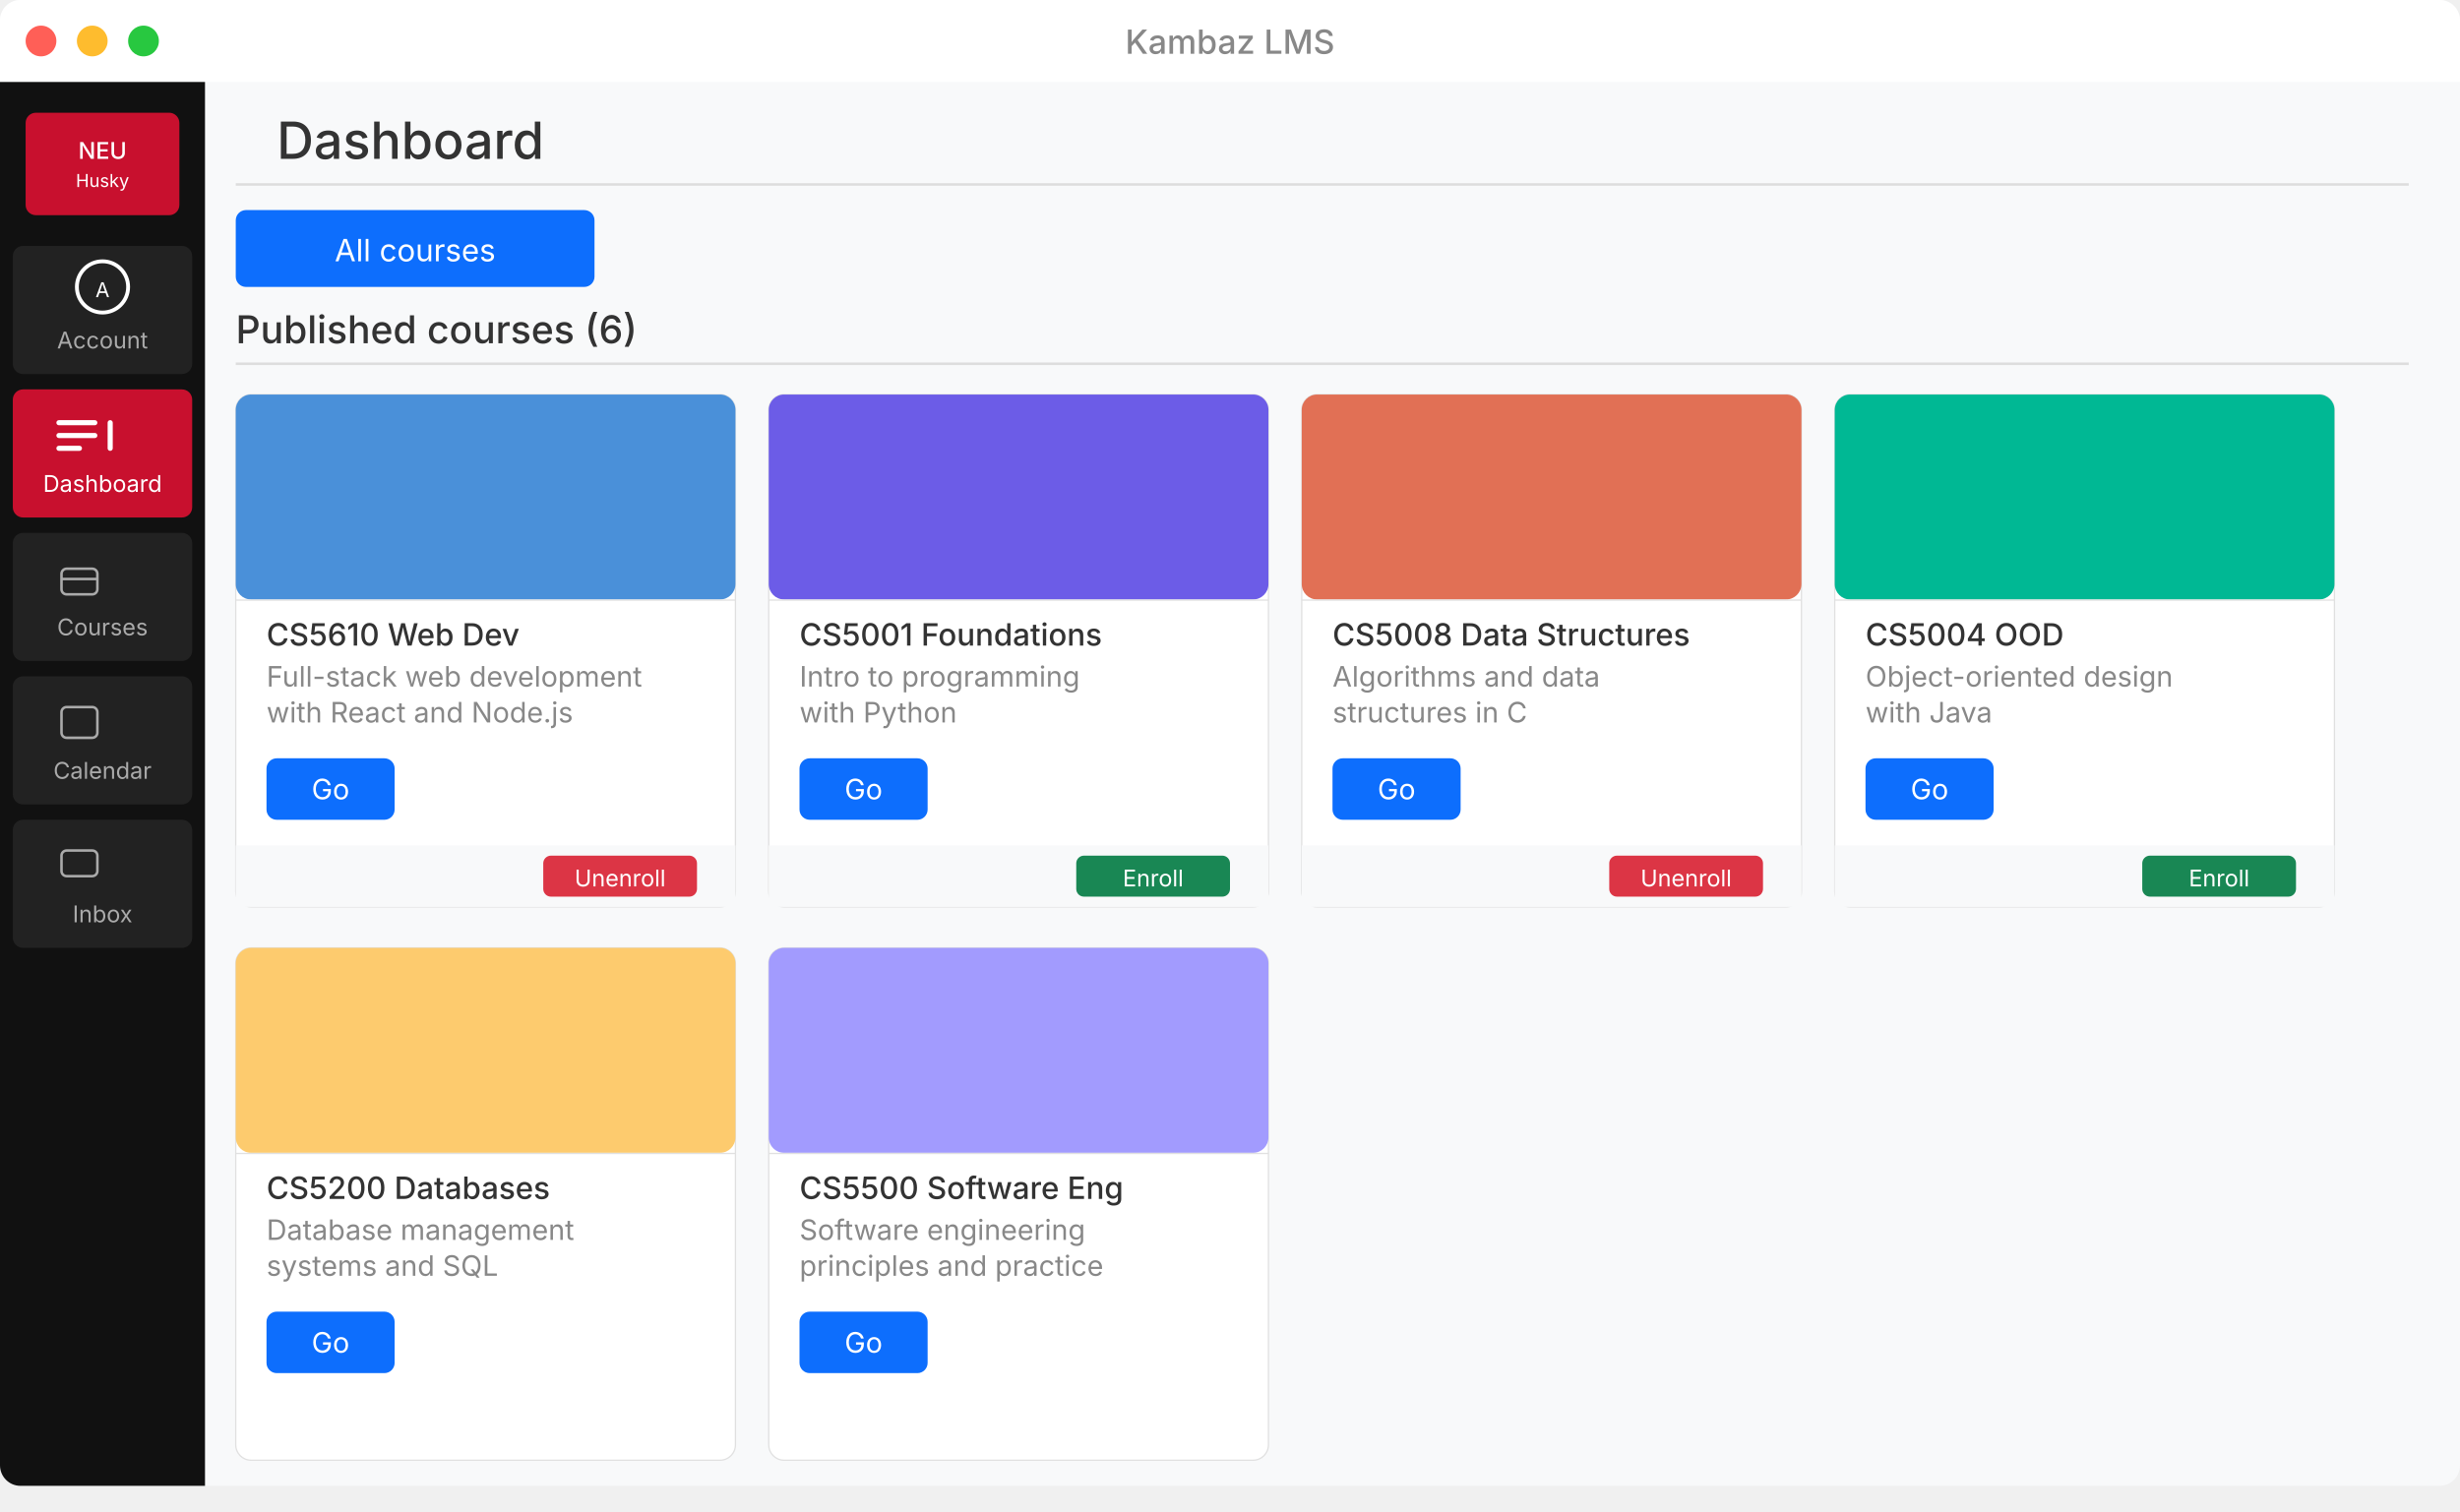
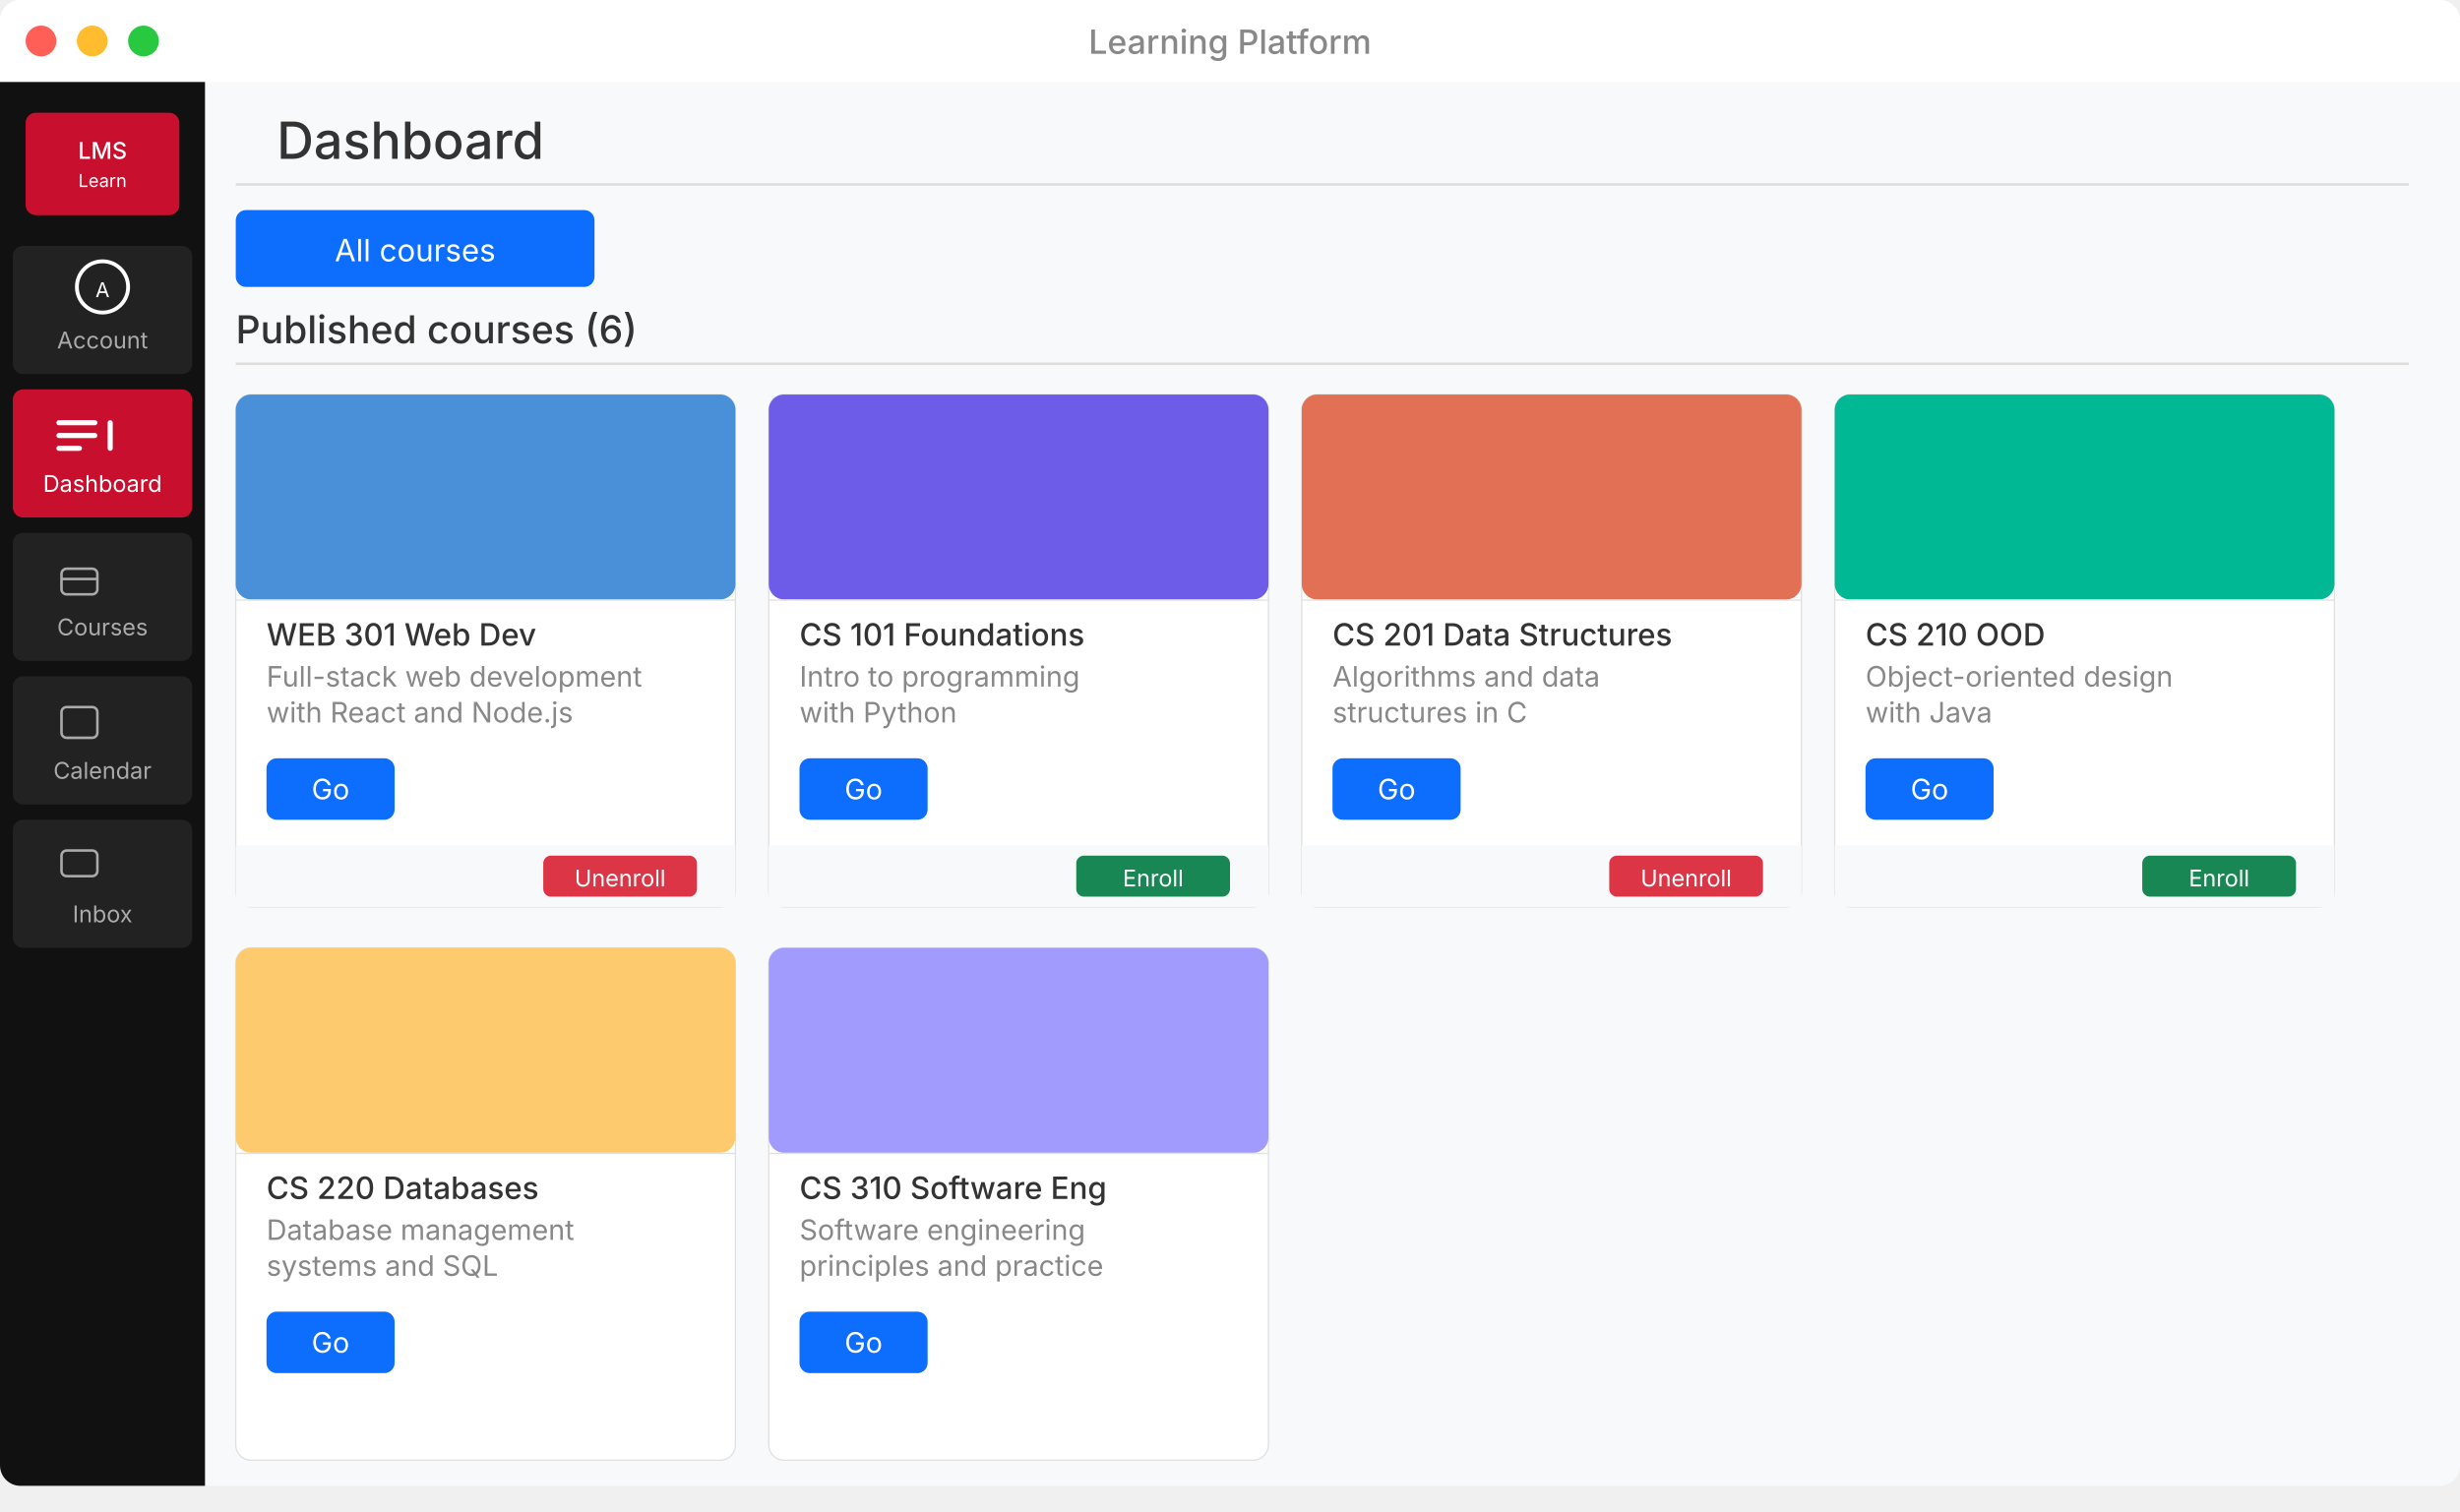
<svg xmlns="http://www.w3.org/2000/svg" viewBox="0 0 960 590" style="font-family: -apple-system, BlinkMacSystemFont, 'Segoe UI', sans-serif;">
  <defs>
    <clipPath id="w">
      <rect x="0" y="0" width="960" height="580" rx="8" />
    </clipPath>
  </defs>
  <g clip-path="url(#w)" style="fill:rgb(0, 0, 0);stroke:none;color:rgb(255, 255, 255);stroke-width:1px;stroke-linecap:butt;stroke-linejoin:miter;opacity:1;font-family:-apple-system, &quot;system-ui&quot;, &quot;Segoe UI&quot;, sans-serif;font-size:12px;font-weight:400;text-anchor:start;dominant-baseline:auto">
    <rect width="960" height="580" rx="8" fill="#f8f9fa" style="fill:rgb(248, 249, 250);stroke:none;color:rgb(255, 255, 255);stroke-width:1px;stroke-linecap:butt;stroke-linejoin:miter;opacity:1;font-family:-apple-system, &quot;system-ui&quot;, &quot;Segoe UI&quot;, sans-serif;font-size:12px;font-weight:400;text-anchor:start;dominant-baseline:auto" />
    <rect width="960" height="32" fill="#fff" style="fill:rgb(255, 255, 255);stroke:none;color:rgb(255, 255, 255);stroke-width:1px;stroke-linecap:butt;stroke-linejoin:miter;opacity:1;font-family:-apple-system, &quot;system-ui&quot;, &quot;Segoe UI&quot;, sans-serif;font-size:12px;font-weight:400;text-anchor:start;dominant-baseline:auto" />
    <circle cx="16" cy="16" r="6" fill="#ff5f57" style="fill:rgb(255, 95, 87);stroke:none;color:rgb(255, 255, 255);stroke-width:1px;stroke-linecap:butt;stroke-linejoin:miter;opacity:1;font-family:-apple-system, &quot;system-ui&quot;, &quot;Segoe UI&quot;, sans-serif;font-size:12px;font-weight:400;text-anchor:start;dominant-baseline:auto" />
    <circle cx="36" cy="16" r="6" fill="#febc2e" style="fill:rgb(254, 188, 46);stroke:none;color:rgb(255, 255, 255);stroke-width:1px;stroke-linecap:butt;stroke-linejoin:miter;opacity:1;font-family:-apple-system, &quot;system-ui&quot;, &quot;Segoe UI&quot;, sans-serif;font-size:12px;font-weight:400;text-anchor:start;dominant-baseline:auto" />
    <circle cx="56" cy="16" r="6" fill="#28c840" style="fill:rgb(40, 200, 64);stroke:none;color:rgb(255, 255, 255);stroke-width:1px;stroke-linecap:butt;stroke-linejoin:miter;opacity:1;font-family:-apple-system, &quot;system-ui&quot;, &quot;Segoe UI&quot;, sans-serif;font-size:12px;font-weight:400;text-anchor:start;dominant-baseline:auto" />
-     <text x="480" y="21" text-anchor="middle" fill="#888" font-size="13" font-weight="500" style="fill:rgb(136, 136, 136);stroke:none;color:rgb(255, 255, 255);stroke-width:1px;stroke-linecap:butt;stroke-linejoin:miter;opacity:1;font-family:-apple-system, &quot;system-ui&quot;, &quot;Segoe UI&quot;, sans-serif;font-size:13px;font-weight:500;text-anchor:middle;dominant-baseline:auto">Kambaz LMS</text>
+     <text x="480" y="21" text-anchor="middle" fill="#888" font-size="13" font-weight="500" style="fill:rgb(136, 136, 136);stroke:none;color:rgb(255, 255, 255);stroke-width:1px;stroke-linecap:butt;stroke-linejoin:miter;opacity:1;font-family:-apple-system, &quot;system-ui&quot;, &quot;Segoe UI&quot;, sans-serif;font-size:13px;font-weight:500;text-anchor:middle;dominant-baseline:auto">Learning Platform</text>
    <rect x="0" y="32" width="80" height="548" fill="#111" style="fill:rgb(17, 17, 17);stroke:none;color:rgb(255, 255, 255);stroke-width:1px;stroke-linecap:butt;stroke-linejoin:miter;opacity:1;font-family:-apple-system, &quot;system-ui&quot;, &quot;Segoe UI&quot;, sans-serif;font-size:12px;font-weight:400;text-anchor:start;dominant-baseline:auto" />
    <rect x="10" y="44" width="60" height="40" rx="4" fill="#c8102e" style="fill:rgb(200, 16, 46);stroke:none;color:rgb(255, 255, 255);stroke-width:1px;stroke-linecap:butt;stroke-linejoin:miter;opacity:1;font-family:-apple-system, &quot;system-ui&quot;, &quot;Segoe UI&quot;, sans-serif;font-size:12px;font-weight:400;text-anchor:start;dominant-baseline:auto" />
-     <text x="40" y="62" text-anchor="middle" fill="#fff" font-size="9" font-weight="500" style="fill:rgb(255, 255, 255);stroke:none;color:rgb(255, 255, 255);stroke-width:1px;stroke-linecap:butt;stroke-linejoin:miter;opacity:1;font-family:-apple-system, &quot;system-ui&quot;, &quot;Segoe UI&quot;, sans-serif;font-size:9px;font-weight:500;text-anchor:middle;dominant-baseline:auto">NEU</text>
-     <text x="40" y="73" text-anchor="middle" fill="#fff" font-size="7" style="fill:rgb(255, 255, 255);stroke:none;color:rgb(255, 255, 255);stroke-width:1px;stroke-linecap:butt;stroke-linejoin:miter;opacity:1;font-family:-apple-system, &quot;system-ui&quot;, &quot;Segoe UI&quot;, sans-serif;font-size:7px;font-weight:400;text-anchor:middle;dominant-baseline:auto">Husky</text>
+     <text x="40" y="62" text-anchor="middle" fill="#fff" font-size="9" font-weight="500" style="fill:rgb(255, 255, 255);stroke:none;color:rgb(255, 255, 255);stroke-width:1px;stroke-linecap:butt;stroke-linejoin:miter;opacity:1;font-family:-apple-system, &quot;system-ui&quot;, &quot;Segoe UI&quot;, sans-serif;font-size:9px;font-weight:500;text-anchor:middle;dominant-baseline:auto">LMS</text>
+     <text x="40" y="73" text-anchor="middle" fill="#fff" font-size="7" style="fill:rgb(255, 255, 255);stroke:none;color:rgb(255, 255, 255);stroke-width:1px;stroke-linecap:butt;stroke-linejoin:miter;opacity:1;font-family:-apple-system, &quot;system-ui&quot;, &quot;Segoe UI&quot;, sans-serif;font-size:7px;font-weight:400;text-anchor:middle;dominant-baseline:auto">Learn</text>
    <rect x="5" y="96" width="70" height="50" rx="4" fill="#222" style="fill:rgb(34, 34, 34);stroke:none;color:rgb(255, 255, 255);stroke-width:1px;stroke-linecap:butt;stroke-linejoin:miter;opacity:1;font-family:-apple-system, &quot;system-ui&quot;, &quot;Segoe UI&quot;, sans-serif;font-size:12px;font-weight:400;text-anchor:start;dominant-baseline:auto" />
    <circle cx="40" cy="112" r="10" fill="none" stroke="#fff" stroke-width="1.5" style="fill:none;stroke:rgb(255, 255, 255);color:rgb(255, 255, 255);stroke-width:1.5px;stroke-linecap:butt;stroke-linejoin:miter;opacity:1;font-family:-apple-system, &quot;system-ui&quot;, &quot;Segoe UI&quot;, sans-serif;font-size:12px;font-weight:400;text-anchor:start;dominant-baseline:auto" />
    <text x="40" y="116" text-anchor="middle" fill="#fff" font-size="8" style="fill:rgb(255, 255, 255);stroke:none;color:rgb(255, 255, 255);stroke-width:1px;stroke-linecap:butt;stroke-linejoin:miter;opacity:1;font-family:-apple-system, &quot;system-ui&quot;, &quot;Segoe UI&quot;, sans-serif;font-size:8px;font-weight:400;text-anchor:middle;dominant-baseline:auto">A</text>
    <text x="40" y="136" text-anchor="middle" fill="#aaa" font-size="9" style="fill:rgb(170, 170, 170);stroke:none;color:rgb(255, 255, 255);stroke-width:1px;stroke-linecap:butt;stroke-linejoin:miter;opacity:1;font-family:-apple-system, &quot;system-ui&quot;, &quot;Segoe UI&quot;, sans-serif;font-size:9px;font-weight:400;text-anchor:middle;dominant-baseline:auto">Account</text>
    <rect x="5" y="152" width="70" height="50" rx="4" fill="#c8102e" style="fill:rgb(200, 16, 46);stroke:none;color:rgb(255, 255, 255);stroke-width:1px;stroke-linecap:butt;stroke-linejoin:miter;opacity:1;font-family:-apple-system, &quot;system-ui&quot;, &quot;Segoe UI&quot;, sans-serif;font-size:12px;font-weight:400;text-anchor:start;dominant-baseline:auto" />
    <rect x="22" y="164" width="16" height="2" rx="1" fill="#fff" style="fill:rgb(255, 255, 255);stroke:none;color:rgb(255, 255, 255);stroke-width:1px;stroke-linecap:butt;stroke-linejoin:miter;opacity:1;font-family:-apple-system, &quot;system-ui&quot;, &quot;Segoe UI&quot;, sans-serif;font-size:12px;font-weight:400;text-anchor:start;dominant-baseline:auto" />
    <rect x="22" y="169" width="16" height="2" rx="1" fill="#fff" style="fill:rgb(255, 255, 255);stroke:none;color:rgb(255, 255, 255);stroke-width:1px;stroke-linecap:butt;stroke-linejoin:miter;opacity:1;font-family:-apple-system, &quot;system-ui&quot;, &quot;Segoe UI&quot;, sans-serif;font-size:12px;font-weight:400;text-anchor:start;dominant-baseline:auto" />
    <rect x="22" y="174" width="10" height="2" rx="1" fill="#fff" style="fill:rgb(255, 255, 255);stroke:none;color:rgb(255, 255, 255);stroke-width:1px;stroke-linecap:butt;stroke-linejoin:miter;opacity:1;font-family:-apple-system, &quot;system-ui&quot;, &quot;Segoe UI&quot;, sans-serif;font-size:12px;font-weight:400;text-anchor:start;dominant-baseline:auto" />
    <rect x="42" y="164" width="2" height="12" rx="1" fill="#fff" style="fill:rgb(255, 255, 255);stroke:none;color:rgb(255, 255, 255);stroke-width:1px;stroke-linecap:butt;stroke-linejoin:miter;opacity:1;font-family:-apple-system, &quot;system-ui&quot;, &quot;Segoe UI&quot;, sans-serif;font-size:12px;font-weight:400;text-anchor:start;dominant-baseline:auto" />
    <text x="40" y="192" text-anchor="middle" fill="#fff" font-size="9" style="fill:rgb(255, 255, 255);stroke:none;color:rgb(255, 255, 255);stroke-width:1px;stroke-linecap:butt;stroke-linejoin:miter;opacity:1;font-family:-apple-system, &quot;system-ui&quot;, &quot;Segoe UI&quot;, sans-serif;font-size:9px;font-weight:400;text-anchor:middle;dominant-baseline:auto">Dashboard</text>
    <rect x="5" y="208" width="70" height="50" rx="4" fill="#222" style="fill:rgb(34, 34, 34);stroke:none;color:rgb(255, 255, 255);stroke-width:1px;stroke-linecap:butt;stroke-linejoin:miter;opacity:1;font-family:-apple-system, &quot;system-ui&quot;, &quot;Segoe UI&quot;, sans-serif;font-size:12px;font-weight:400;text-anchor:start;dominant-baseline:auto" />
    <rect x="24" y="222" width="14" height="10" rx="2" fill="none" stroke="#aaa" stroke-width="1" style="fill:none;stroke:rgb(170, 170, 170);color:rgb(255, 255, 255);stroke-width:1px;stroke-linecap:butt;stroke-linejoin:miter;opacity:1;font-family:-apple-system, &quot;system-ui&quot;, &quot;Segoe UI&quot;, sans-serif;font-size:12px;font-weight:400;text-anchor:start;dominant-baseline:auto" />
    <line x1="24" y1="226" x2="38" y2="226" stroke="#aaa" stroke-width="1" style="fill:rgb(0, 0, 0);stroke:rgb(170, 170, 170);color:rgb(255, 255, 255);stroke-width:1px;stroke-linecap:butt;stroke-linejoin:miter;opacity:1;font-family:-apple-system, &quot;system-ui&quot;, &quot;Segoe UI&quot;, sans-serif;font-size:12px;font-weight:400;text-anchor:start;dominant-baseline:auto" />
    <text x="40" y="248" text-anchor="middle" fill="#aaa" font-size="9" style="fill:rgb(170, 170, 170);stroke:none;color:rgb(255, 255, 255);stroke-width:1px;stroke-linecap:butt;stroke-linejoin:miter;opacity:1;font-family:-apple-system, &quot;system-ui&quot;, &quot;Segoe UI&quot;, sans-serif;font-size:9px;font-weight:400;text-anchor:middle;dominant-baseline:auto">Courses</text>
    <rect x="5" y="264" width="70" height="50" rx="4" fill="#222" style="fill:rgb(34, 34, 34);stroke:none;color:rgb(255, 255, 255);stroke-width:1px;stroke-linecap:butt;stroke-linejoin:miter;opacity:1;font-family:-apple-system, &quot;system-ui&quot;, &quot;Segoe UI&quot;, sans-serif;font-size:12px;font-weight:400;text-anchor:start;dominant-baseline:auto" />
    <rect x="24" y="276" width="14" height="12" rx="2" fill="none" stroke="#aaa" stroke-width="1" style="fill:none;stroke:rgb(170, 170, 170);color:rgb(255, 255, 255);stroke-width:1px;stroke-linecap:butt;stroke-linejoin:miter;opacity:1;font-family:-apple-system, &quot;system-ui&quot;, &quot;Segoe UI&quot;, sans-serif;font-size:12px;font-weight:400;text-anchor:start;dominant-baseline:auto" />
    <text x="40" y="304" text-anchor="middle" fill="#aaa" font-size="9" style="fill:rgb(170, 170, 170);stroke:none;color:rgb(255, 255, 255);stroke-width:1px;stroke-linecap:butt;stroke-linejoin:miter;opacity:1;font-family:-apple-system, &quot;system-ui&quot;, &quot;Segoe UI&quot;, sans-serif;font-size:9px;font-weight:400;text-anchor:middle;dominant-baseline:auto">Calendar</text>
    <rect x="5" y="320" width="70" height="50" rx="4" fill="#222" style="fill:rgb(34, 34, 34);stroke:none;color:rgb(255, 255, 255);stroke-width:1px;stroke-linecap:butt;stroke-linejoin:miter;opacity:1;font-family:-apple-system, &quot;system-ui&quot;, &quot;Segoe UI&quot;, sans-serif;font-size:12px;font-weight:400;text-anchor:start;dominant-baseline:auto" />
    <rect x="24" y="332" width="14" height="10" rx="2" fill="none" stroke="#aaa" stroke-width="1" style="fill:none;stroke:rgb(170, 170, 170);color:rgb(255, 255, 255);stroke-width:1px;stroke-linecap:butt;stroke-linejoin:miter;opacity:1;font-family:-apple-system, &quot;system-ui&quot;, &quot;Segoe UI&quot;, sans-serif;font-size:12px;font-weight:400;text-anchor:start;dominant-baseline:auto" />
    <text x="40" y="360" text-anchor="middle" fill="#aaa" font-size="9" style="fill:rgb(170, 170, 170);stroke:none;color:rgb(255, 255, 255);stroke-width:1px;stroke-linecap:butt;stroke-linejoin:miter;opacity:1;font-family:-apple-system, &quot;system-ui&quot;, &quot;Segoe UI&quot;, sans-serif;font-size:9px;font-weight:400;text-anchor:middle;dominant-baseline:auto">Inbox</text>
    <text x="108" y="62" fill="#333" font-size="20" font-weight="500" style="fill:rgb(51, 51, 51);stroke:none;color:rgb(255, 255, 255);stroke-width:1px;stroke-linecap:butt;stroke-linejoin:miter;opacity:1;font-family:-apple-system, &quot;system-ui&quot;, &quot;Segoe UI&quot;, sans-serif;font-size:20px;font-weight:500;text-anchor:start;dominant-baseline:auto">Dashboard</text>
    <line x1="92" y1="72" x2="940" y2="72" stroke="#ddd" stroke-width="1" style="fill:rgb(0, 0, 0);stroke:rgb(221, 221, 221);color:rgb(255, 255, 255);stroke-width:1px;stroke-linecap:butt;stroke-linejoin:miter;opacity:1;font-family:-apple-system, &quot;system-ui&quot;, &quot;Segoe UI&quot;, sans-serif;font-size:12px;font-weight:400;text-anchor:start;dominant-baseline:auto" />
    <rect x="92" y="82" width="140" height="30" rx="4" fill="#0d6efd" style="fill:rgb(13, 110, 253);stroke:none;color:rgb(255, 255, 255);stroke-width:1px;stroke-linecap:butt;stroke-linejoin:miter;opacity:1;font-family:-apple-system, &quot;system-ui&quot;, &quot;Segoe UI&quot;, sans-serif;font-size:12px;font-weight:400;text-anchor:start;dominant-baseline:auto" />
    <text x="162" y="102" text-anchor="middle" fill="#fff" font-size="12" style="fill:rgb(255, 255, 255);stroke:none;color:rgb(255, 255, 255);stroke-width:1px;stroke-linecap:butt;stroke-linejoin:miter;opacity:1;font-family:-apple-system, &quot;system-ui&quot;, &quot;Segoe UI&quot;, sans-serif;font-size:12px;font-weight:400;text-anchor:middle;dominant-baseline:auto">All courses</text>
    <text x="92" y="134" fill="#333" font-size="15" font-weight="500" style="fill:rgb(51, 51, 51);stroke:none;color:rgb(255, 255, 255);stroke-width:1px;stroke-linecap:butt;stroke-linejoin:miter;opacity:1;font-family:-apple-system, &quot;system-ui&quot;, &quot;Segoe UI&quot;, sans-serif;font-size:15px;font-weight:500;text-anchor:start;dominant-baseline:auto">Published courses (6)</text>
    <line x1="92" y1="142" x2="940" y2="142" stroke="#ddd" stroke-width="1" style="fill:rgb(0, 0, 0);stroke:rgb(221, 221, 221);color:rgb(255, 255, 255);stroke-width:1px;stroke-linecap:butt;stroke-linejoin:miter;opacity:1;font-family:-apple-system, &quot;system-ui&quot;, &quot;Segoe UI&quot;, sans-serif;font-size:12px;font-weight:400;text-anchor:start;dominant-baseline:auto" />
    <g transform="translate(92, 154)" style="fill:rgb(0, 0, 0);stroke:none;color:rgb(255, 255, 255);stroke-width:1px;stroke-linecap:butt;stroke-linejoin:miter;opacity:1;font-family:-apple-system, &quot;system-ui&quot;, &quot;Segoe UI&quot;, sans-serif;font-size:12px;font-weight:400;text-anchor:start;dominant-baseline:auto">
      <rect width="195" height="200" rx="6" fill="#fff" stroke="#e0e0e0" stroke-width="0.5" style="fill:rgb(255, 255, 255);stroke:rgb(224, 224, 224);color:rgb(255, 255, 255);stroke-width:0.5px;stroke-linecap:butt;stroke-linejoin:miter;opacity:1;font-family:-apple-system, &quot;system-ui&quot;, &quot;Segoe UI&quot;, sans-serif;font-size:12px;font-weight:400;text-anchor:start;dominant-baseline:auto" />
      <rect width="195" height="80" rx="6" fill="#4a90d9" style="fill:rgb(74, 144, 217);stroke:none;color:rgb(255, 255, 255);stroke-width:1px;stroke-linecap:butt;stroke-linejoin:miter;opacity:1;font-family:-apple-system, &quot;system-ui&quot;, &quot;Segoe UI&quot;, sans-serif;font-size:12px;font-weight:400;text-anchor:start;dominant-baseline:auto" />
      <rect y="80" width="195" height="0.5" fill="#e0e0e0" style="fill:rgb(224, 224, 224);stroke:none;color:rgb(255, 255, 255);stroke-width:1px;stroke-linecap:butt;stroke-linejoin:miter;opacity:1;font-family:-apple-system, &quot;system-ui&quot;, &quot;Segoe UI&quot;, sans-serif;font-size:12px;font-weight:400;text-anchor:start;dominant-baseline:auto" />
-       <text x="12" y="98" fill="#333" font-size="12" font-weight="500" style="fill:rgb(51, 51, 51);stroke:none;color:rgb(255, 255, 255);stroke-width:1px;stroke-linecap:butt;stroke-linejoin:miter;opacity:1;font-family:-apple-system, &quot;system-ui&quot;, &quot;Segoe UI&quot;, sans-serif;font-size:12px;font-weight:500;text-anchor:start;dominant-baseline:auto">CS5610 Web Dev</text>
+       <text x="12" y="98" fill="#333" font-size="12" font-weight="500" style="fill:rgb(51, 51, 51);stroke:none;color:rgb(255, 255, 255);stroke-width:1px;stroke-linecap:butt;stroke-linejoin:miter;opacity:1;font-family:-apple-system, &quot;system-ui&quot;, &quot;Segoe UI&quot;, sans-serif;font-size:12px;font-weight:500;text-anchor:start;dominant-baseline:auto">WEB 301 Web Dev</text>
      <text x="12" y="114" fill="#888" font-size="11" style="fill:rgb(136, 136, 136);stroke:none;color:rgb(255, 255, 255);stroke-width:1px;stroke-linecap:butt;stroke-linejoin:miter;opacity:1;font-family:-apple-system, &quot;system-ui&quot;, &quot;Segoe UI&quot;, sans-serif;font-size:11px;font-weight:400;text-anchor:start;dominant-baseline:auto">Full-stack web development</text>
      <text x="12" y="128" fill="#888" font-size="11" style="fill:rgb(136, 136, 136);stroke:none;color:rgb(255, 255, 255);stroke-width:1px;stroke-linecap:butt;stroke-linejoin:miter;opacity:1;font-family:-apple-system, &quot;system-ui&quot;, &quot;Segoe UI&quot;, sans-serif;font-size:11px;font-weight:400;text-anchor:start;dominant-baseline:auto">with React and Node.js</text>
      <rect x="12" y="142" width="50" height="24" rx="4" fill="#0d6efd" style="fill:rgb(13, 110, 253);stroke:none;color:rgb(255, 255, 255);stroke-width:1px;stroke-linecap:butt;stroke-linejoin:miter;opacity:1;font-family:-apple-system, &quot;system-ui&quot;, &quot;Segoe UI&quot;, sans-serif;font-size:12px;font-weight:400;text-anchor:start;dominant-baseline:auto" />
      <text x="37" y="158" text-anchor="middle" fill="#fff" font-size="11" style="fill:rgb(255, 255, 255);stroke:none;color:rgb(255, 255, 255);stroke-width:1px;stroke-linecap:butt;stroke-linejoin:miter;opacity:1;font-family:-apple-system, &quot;system-ui&quot;, &quot;Segoe UI&quot;, sans-serif;font-size:11px;font-weight:400;text-anchor:middle;dominant-baseline:auto">Go</text>
      <rect x="0" y="176" width="195" height="24" rx="0" fill="#f8f9fa" style="fill:rgb(248, 249, 250);stroke:none;color:rgb(255, 255, 255);stroke-width:1px;stroke-linecap:butt;stroke-linejoin:miter;opacity:1;font-family:-apple-system, &quot;system-ui&quot;, &quot;Segoe UI&quot;, sans-serif;font-size:12px;font-weight:400;text-anchor:start;dominant-baseline:auto" />
      <rect x="120" y="180" width="60" height="16" rx="3" fill="#dc3545" style="fill:rgb(220, 53, 69);stroke:none;color:rgb(255, 255, 255);stroke-width:1px;stroke-linecap:butt;stroke-linejoin:miter;opacity:1;font-family:-apple-system, &quot;system-ui&quot;, &quot;Segoe UI&quot;, sans-serif;font-size:12px;font-weight:400;text-anchor:start;dominant-baseline:auto" />
      <text x="150" y="192" text-anchor="middle" fill="#fff" font-size="9" style="fill:rgb(255, 255, 255);stroke:none;color:rgb(255, 255, 255);stroke-width:1px;stroke-linecap:butt;stroke-linejoin:miter;opacity:1;font-family:-apple-system, &quot;system-ui&quot;, &quot;Segoe UI&quot;, sans-serif;font-size:9px;font-weight:400;text-anchor:middle;dominant-baseline:auto">Unenroll</text>
    </g>
    <g transform="translate(300, 154)" style="fill:rgb(0, 0, 0);stroke:none;color:rgb(255, 255, 255);stroke-width:1px;stroke-linecap:butt;stroke-linejoin:miter;opacity:1;font-family:-apple-system, &quot;system-ui&quot;, &quot;Segoe UI&quot;, sans-serif;font-size:12px;font-weight:400;text-anchor:start;dominant-baseline:auto">
      <rect width="195" height="200" rx="6" fill="#fff" stroke="#e0e0e0" stroke-width="0.5" style="fill:rgb(255, 255, 255);stroke:rgb(224, 224, 224);color:rgb(255, 255, 255);stroke-width:0.5px;stroke-linecap:butt;stroke-linejoin:miter;opacity:1;font-family:-apple-system, &quot;system-ui&quot;, &quot;Segoe UI&quot;, sans-serif;font-size:12px;font-weight:400;text-anchor:start;dominant-baseline:auto" />
      <rect width="195" height="80" rx="6" fill="#6c5ce7" style="fill:rgb(108, 92, 231);stroke:none;color:rgb(255, 255, 255);stroke-width:1px;stroke-linecap:butt;stroke-linejoin:miter;opacity:1;font-family:-apple-system, &quot;system-ui&quot;, &quot;Segoe UI&quot;, sans-serif;font-size:12px;font-weight:400;text-anchor:start;dominant-baseline:auto" />
      <rect y="80" width="195" height="0.5" fill="#e0e0e0" style="fill:rgb(224, 224, 224);stroke:none;color:rgb(255, 255, 255);stroke-width:1px;stroke-linecap:butt;stroke-linejoin:miter;opacity:1;font-family:-apple-system, &quot;system-ui&quot;, &quot;Segoe UI&quot;, sans-serif;font-size:12px;font-weight:400;text-anchor:start;dominant-baseline:auto" />
-       <text x="12" y="98" fill="#333" font-size="12" font-weight="500" style="fill:rgb(51, 51, 51);stroke:none;color:rgb(255, 255, 255);stroke-width:1px;stroke-linecap:butt;stroke-linejoin:miter;opacity:1;font-family:-apple-system, &quot;system-ui&quot;, &quot;Segoe UI&quot;, sans-serif;font-size:12px;font-weight:500;text-anchor:start;dominant-baseline:auto">CS5001 Foundations</text>
+       <text x="12" y="98" fill="#333" font-size="12" font-weight="500" style="fill:rgb(51, 51, 51);stroke:none;color:rgb(255, 255, 255);stroke-width:1px;stroke-linecap:butt;stroke-linejoin:miter;opacity:1;font-family:-apple-system, &quot;system-ui&quot;, &quot;Segoe UI&quot;, sans-serif;font-size:12px;font-weight:500;text-anchor:start;dominant-baseline:auto">CS 101 Foundations</text>
      <text x="12" y="114" fill="#888" font-size="11" style="fill:rgb(136, 136, 136);stroke:none;color:rgb(255, 255, 255);stroke-width:1px;stroke-linecap:butt;stroke-linejoin:miter;opacity:1;font-family:-apple-system, &quot;system-ui&quot;, &quot;Segoe UI&quot;, sans-serif;font-size:11px;font-weight:400;text-anchor:start;dominant-baseline:auto">Intro to programming</text>
      <text x="12" y="128" fill="#888" font-size="11" style="fill:rgb(136, 136, 136);stroke:none;color:rgb(255, 255, 255);stroke-width:1px;stroke-linecap:butt;stroke-linejoin:miter;opacity:1;font-family:-apple-system, &quot;system-ui&quot;, &quot;Segoe UI&quot;, sans-serif;font-size:11px;font-weight:400;text-anchor:start;dominant-baseline:auto">with Python</text>
      <rect x="12" y="142" width="50" height="24" rx="4" fill="#0d6efd" style="fill:rgb(13, 110, 253);stroke:none;color:rgb(255, 255, 255);stroke-width:1px;stroke-linecap:butt;stroke-linejoin:miter;opacity:1;font-family:-apple-system, &quot;system-ui&quot;, &quot;Segoe UI&quot;, sans-serif;font-size:12px;font-weight:400;text-anchor:start;dominant-baseline:auto" />
      <text x="37" y="158" text-anchor="middle" fill="#fff" font-size="11" style="fill:rgb(255, 255, 255);stroke:none;color:rgb(255, 255, 255);stroke-width:1px;stroke-linecap:butt;stroke-linejoin:miter;opacity:1;font-family:-apple-system, &quot;system-ui&quot;, &quot;Segoe UI&quot;, sans-serif;font-size:11px;font-weight:400;text-anchor:middle;dominant-baseline:auto">Go</text>
      <rect x="0" y="176" width="195" height="24" rx="0" fill="#f8f9fa" style="fill:rgb(248, 249, 250);stroke:none;color:rgb(255, 255, 255);stroke-width:1px;stroke-linecap:butt;stroke-linejoin:miter;opacity:1;font-family:-apple-system, &quot;system-ui&quot;, &quot;Segoe UI&quot;, sans-serif;font-size:12px;font-weight:400;text-anchor:start;dominant-baseline:auto" />
      <rect x="120" y="180" width="60" height="16" rx="3" fill="#198754" style="fill:rgb(25, 135, 84);stroke:none;color:rgb(255, 255, 255);stroke-width:1px;stroke-linecap:butt;stroke-linejoin:miter;opacity:1;font-family:-apple-system, &quot;system-ui&quot;, &quot;Segoe UI&quot;, sans-serif;font-size:12px;font-weight:400;text-anchor:start;dominant-baseline:auto" />
      <text x="150" y="192" text-anchor="middle" fill="#fff" font-size="9" style="fill:rgb(255, 255, 255);stroke:none;color:rgb(255, 255, 255);stroke-width:1px;stroke-linecap:butt;stroke-linejoin:miter;opacity:1;font-family:-apple-system, &quot;system-ui&quot;, &quot;Segoe UI&quot;, sans-serif;font-size:9px;font-weight:400;text-anchor:middle;dominant-baseline:auto">Enroll</text>
    </g>
    <g transform="translate(508, 154)" style="fill:rgb(0, 0, 0);stroke:none;color:rgb(255, 255, 255);stroke-width:1px;stroke-linecap:butt;stroke-linejoin:miter;opacity:1;font-family:-apple-system, &quot;system-ui&quot;, &quot;Segoe UI&quot;, sans-serif;font-size:12px;font-weight:400;text-anchor:start;dominant-baseline:auto">
      <rect width="195" height="200" rx="6" fill="#fff" stroke="#e0e0e0" stroke-width="0.5" style="fill:rgb(255, 255, 255);stroke:rgb(224, 224, 224);color:rgb(255, 255, 255);stroke-width:0.5px;stroke-linecap:butt;stroke-linejoin:miter;opacity:1;font-family:-apple-system, &quot;system-ui&quot;, &quot;Segoe UI&quot;, sans-serif;font-size:12px;font-weight:400;text-anchor:start;dominant-baseline:auto" />
      <rect width="195" height="80" rx="6" fill="#e17055" style="fill:rgb(225, 112, 85);stroke:none;color:rgb(255, 255, 255);stroke-width:1px;stroke-linecap:butt;stroke-linejoin:miter;opacity:1;font-family:-apple-system, &quot;system-ui&quot;, &quot;Segoe UI&quot;, sans-serif;font-size:12px;font-weight:400;text-anchor:start;dominant-baseline:auto" />
      <rect y="80" width="195" height="0.5" fill="#e0e0e0" style="fill:rgb(224, 224, 224);stroke:none;color:rgb(255, 255, 255);stroke-width:1px;stroke-linecap:butt;stroke-linejoin:miter;opacity:1;font-family:-apple-system, &quot;system-ui&quot;, &quot;Segoe UI&quot;, sans-serif;font-size:12px;font-weight:400;text-anchor:start;dominant-baseline:auto" />
-       <text x="12" y="98" fill="#333" font-size="12" font-weight="500" style="fill:rgb(51, 51, 51);stroke:none;color:rgb(255, 255, 255);stroke-width:1px;stroke-linecap:butt;stroke-linejoin:miter;opacity:1;font-family:-apple-system, &quot;system-ui&quot;, &quot;Segoe UI&quot;, sans-serif;font-size:12px;font-weight:500;text-anchor:start;dominant-baseline:auto">CS5008 Data Structures</text>
+       <text x="12" y="98" fill="#333" font-size="12" font-weight="500" style="fill:rgb(51, 51, 51);stroke:none;color:rgb(255, 255, 255);stroke-width:1px;stroke-linecap:butt;stroke-linejoin:miter;opacity:1;font-family:-apple-system, &quot;system-ui&quot;, &quot;Segoe UI&quot;, sans-serif;font-size:12px;font-weight:500;text-anchor:start;dominant-baseline:auto">CS 201 Data Structures</text>
      <text x="12" y="114" fill="#888" font-size="11" style="fill:rgb(136, 136, 136);stroke:none;color:rgb(255, 255, 255);stroke-width:1px;stroke-linecap:butt;stroke-linejoin:miter;opacity:1;font-family:-apple-system, &quot;system-ui&quot;, &quot;Segoe UI&quot;, sans-serif;font-size:11px;font-weight:400;text-anchor:start;dominant-baseline:auto">Algorithms and data</text>
      <text x="12" y="128" fill="#888" font-size="11" style="fill:rgb(136, 136, 136);stroke:none;color:rgb(255, 255, 255);stroke-width:1px;stroke-linecap:butt;stroke-linejoin:miter;opacity:1;font-family:-apple-system, &quot;system-ui&quot;, &quot;Segoe UI&quot;, sans-serif;font-size:11px;font-weight:400;text-anchor:start;dominant-baseline:auto">structures in C</text>
      <rect x="12" y="142" width="50" height="24" rx="4" fill="#0d6efd" style="fill:rgb(13, 110, 253);stroke:none;color:rgb(255, 255, 255);stroke-width:1px;stroke-linecap:butt;stroke-linejoin:miter;opacity:1;font-family:-apple-system, &quot;system-ui&quot;, &quot;Segoe UI&quot;, sans-serif;font-size:12px;font-weight:400;text-anchor:start;dominant-baseline:auto" />
      <text x="37" y="158" text-anchor="middle" fill="#fff" font-size="11" style="fill:rgb(255, 255, 255);stroke:none;color:rgb(255, 255, 255);stroke-width:1px;stroke-linecap:butt;stroke-linejoin:miter;opacity:1;font-family:-apple-system, &quot;system-ui&quot;, &quot;Segoe UI&quot;, sans-serif;font-size:11px;font-weight:400;text-anchor:middle;dominant-baseline:auto">Go</text>
      <rect x="0" y="176" width="195" height="24" rx="0" fill="#f8f9fa" style="fill:rgb(248, 249, 250);stroke:none;color:rgb(255, 255, 255);stroke-width:1px;stroke-linecap:butt;stroke-linejoin:miter;opacity:1;font-family:-apple-system, &quot;system-ui&quot;, &quot;Segoe UI&quot;, sans-serif;font-size:12px;font-weight:400;text-anchor:start;dominant-baseline:auto" />
      <rect x="120" y="180" width="60" height="16" rx="3" fill="#dc3545" style="fill:rgb(220, 53, 69);stroke:none;color:rgb(255, 255, 255);stroke-width:1px;stroke-linecap:butt;stroke-linejoin:miter;opacity:1;font-family:-apple-system, &quot;system-ui&quot;, &quot;Segoe UI&quot;, sans-serif;font-size:12px;font-weight:400;text-anchor:start;dominant-baseline:auto" />
      <text x="150" y="192" text-anchor="middle" fill="#fff" font-size="9" style="fill:rgb(255, 255, 255);stroke:none;color:rgb(255, 255, 255);stroke-width:1px;stroke-linecap:butt;stroke-linejoin:miter;opacity:1;font-family:-apple-system, &quot;system-ui&quot;, &quot;Segoe UI&quot;, sans-serif;font-size:9px;font-weight:400;text-anchor:middle;dominant-baseline:auto">Unenroll</text>
    </g>
    <g transform="translate(716, 154)" style="fill:rgb(0, 0, 0);stroke:none;color:rgb(255, 255, 255);stroke-width:1px;stroke-linecap:butt;stroke-linejoin:miter;opacity:1;font-family:-apple-system, &quot;system-ui&quot;, &quot;Segoe UI&quot;, sans-serif;font-size:12px;font-weight:400;text-anchor:start;dominant-baseline:auto">
      <rect width="195" height="200" rx="6" fill="#fff" stroke="#e0e0e0" stroke-width="0.5" style="fill:rgb(255, 255, 255);stroke:rgb(224, 224, 224);color:rgb(255, 255, 255);stroke-width:0.5px;stroke-linecap:butt;stroke-linejoin:miter;opacity:1;font-family:-apple-system, &quot;system-ui&quot;, &quot;Segoe UI&quot;, sans-serif;font-size:12px;font-weight:400;text-anchor:start;dominant-baseline:auto" />
      <rect width="195" height="80" rx="6" fill="#00b894" style="fill:rgb(0, 184, 148);stroke:none;color:rgb(255, 255, 255);stroke-width:1px;stroke-linecap:butt;stroke-linejoin:miter;opacity:1;font-family:-apple-system, &quot;system-ui&quot;, &quot;Segoe UI&quot;, sans-serif;font-size:12px;font-weight:400;text-anchor:start;dominant-baseline:auto" />
      <rect y="80" width="195" height="0.5" fill="#e0e0e0" style="fill:rgb(224, 224, 224);stroke:none;color:rgb(255, 255, 255);stroke-width:1px;stroke-linecap:butt;stroke-linejoin:miter;opacity:1;font-family:-apple-system, &quot;system-ui&quot;, &quot;Segoe UI&quot;, sans-serif;font-size:12px;font-weight:400;text-anchor:start;dominant-baseline:auto" />
-       <text x="12" y="98" fill="#333" font-size="12" font-weight="500" style="fill:rgb(51, 51, 51);stroke:none;color:rgb(255, 255, 255);stroke-width:1px;stroke-linecap:butt;stroke-linejoin:miter;opacity:1;font-family:-apple-system, &quot;system-ui&quot;, &quot;Segoe UI&quot;, sans-serif;font-size:12px;font-weight:500;text-anchor:start;dominant-baseline:auto">CS5004 OOD</text>
+       <text x="12" y="98" fill="#333" font-size="12" font-weight="500" style="fill:rgb(51, 51, 51);stroke:none;color:rgb(255, 255, 255);stroke-width:1px;stroke-linecap:butt;stroke-linejoin:miter;opacity:1;font-family:-apple-system, &quot;system-ui&quot;, &quot;Segoe UI&quot;, sans-serif;font-size:12px;font-weight:500;text-anchor:start;dominant-baseline:auto">CS 210 OOD</text>
      <text x="12" y="114" fill="#888" font-size="11" style="fill:rgb(136, 136, 136);stroke:none;color:rgb(255, 255, 255);stroke-width:1px;stroke-linecap:butt;stroke-linejoin:miter;opacity:1;font-family:-apple-system, &quot;system-ui&quot;, &quot;Segoe UI&quot;, sans-serif;font-size:11px;font-weight:400;text-anchor:start;dominant-baseline:auto">Object-oriented design</text>
      <text x="12" y="128" fill="#888" font-size="11" style="fill:rgb(136, 136, 136);stroke:none;color:rgb(255, 255, 255);stroke-width:1px;stroke-linecap:butt;stroke-linejoin:miter;opacity:1;font-family:-apple-system, &quot;system-ui&quot;, &quot;Segoe UI&quot;, sans-serif;font-size:11px;font-weight:400;text-anchor:start;dominant-baseline:auto">with Java</text>
      <rect x="12" y="142" width="50" height="24" rx="4" fill="#0d6efd" style="fill:rgb(13, 110, 253);stroke:none;color:rgb(255, 255, 255);stroke-width:1px;stroke-linecap:butt;stroke-linejoin:miter;opacity:1;font-family:-apple-system, &quot;system-ui&quot;, &quot;Segoe UI&quot;, sans-serif;font-size:12px;font-weight:400;text-anchor:start;dominant-baseline:auto" />
      <text x="37" y="158" text-anchor="middle" fill="#fff" font-size="11" style="fill:rgb(255, 255, 255);stroke:none;color:rgb(255, 255, 255);stroke-width:1px;stroke-linecap:butt;stroke-linejoin:miter;opacity:1;font-family:-apple-system, &quot;system-ui&quot;, &quot;Segoe UI&quot;, sans-serif;font-size:11px;font-weight:400;text-anchor:middle;dominant-baseline:auto">Go</text>
      <rect x="0" y="176" width="195" height="24" rx="0" fill="#f8f9fa" style="fill:rgb(248, 249, 250);stroke:none;color:rgb(255, 255, 255);stroke-width:1px;stroke-linecap:butt;stroke-linejoin:miter;opacity:1;font-family:-apple-system, &quot;system-ui&quot;, &quot;Segoe UI&quot;, sans-serif;font-size:12px;font-weight:400;text-anchor:start;dominant-baseline:auto" />
      <rect x="120" y="180" width="60" height="16" rx="3" fill="#198754" style="fill:rgb(25, 135, 84);stroke:none;color:rgb(255, 255, 255);stroke-width:1px;stroke-linecap:butt;stroke-linejoin:miter;opacity:1;font-family:-apple-system, &quot;system-ui&quot;, &quot;Segoe UI&quot;, sans-serif;font-size:12px;font-weight:400;text-anchor:start;dominant-baseline:auto" />
      <text x="150" y="192" text-anchor="middle" fill="#fff" font-size="9" style="fill:rgb(255, 255, 255);stroke:none;color:rgb(255, 255, 255);stroke-width:1px;stroke-linecap:butt;stroke-linejoin:miter;opacity:1;font-family:-apple-system, &quot;system-ui&quot;, &quot;Segoe UI&quot;, sans-serif;font-size:9px;font-weight:400;text-anchor:middle;dominant-baseline:auto">Enroll</text>
    </g>
    <g transform="translate(92, 370)" style="fill:rgb(0, 0, 0);stroke:none;color:rgb(255, 255, 255);stroke-width:1px;stroke-linecap:butt;stroke-linejoin:miter;opacity:1;font-family:-apple-system, &quot;system-ui&quot;, &quot;Segoe UI&quot;, sans-serif;font-size:12px;font-weight:400;text-anchor:start;dominant-baseline:auto">
      <rect width="195" height="200" rx="6" fill="#fff" stroke="#e0e0e0" stroke-width="0.5" style="fill:rgb(255, 255, 255);stroke:rgb(224, 224, 224);color:rgb(255, 255, 255);stroke-width:0.5px;stroke-linecap:butt;stroke-linejoin:miter;opacity:1;font-family:-apple-system, &quot;system-ui&quot;, &quot;Segoe UI&quot;, sans-serif;font-size:12px;font-weight:400;text-anchor:start;dominant-baseline:auto" />
      <rect width="195" height="80" rx="6" fill="#fdcb6e" style="fill:rgb(253, 203, 110);stroke:none;color:rgb(255, 255, 255);stroke-width:1px;stroke-linecap:butt;stroke-linejoin:miter;opacity:1;font-family:-apple-system, &quot;system-ui&quot;, &quot;Segoe UI&quot;, sans-serif;font-size:12px;font-weight:400;text-anchor:start;dominant-baseline:auto" />
      <rect y="80" width="195" height="0.5" fill="#e0e0e0" style="fill:rgb(224, 224, 224);stroke:none;color:rgb(255, 255, 255);stroke-width:1px;stroke-linecap:butt;stroke-linejoin:miter;opacity:1;font-family:-apple-system, &quot;system-ui&quot;, &quot;Segoe UI&quot;, sans-serif;font-size:12px;font-weight:400;text-anchor:start;dominant-baseline:auto" />
-       <text x="12" y="98" fill="#333" font-size="12" font-weight="500" style="fill:rgb(51, 51, 51);stroke:none;color:rgb(255, 255, 255);stroke-width:1px;stroke-linecap:butt;stroke-linejoin:miter;opacity:1;font-family:-apple-system, &quot;system-ui&quot;, &quot;Segoe UI&quot;, sans-serif;font-size:12px;font-weight:500;text-anchor:start;dominant-baseline:auto">CS5200 Databases</text>
+       <text x="12" y="98" fill="#333" font-size="12" font-weight="500" style="fill:rgb(51, 51, 51);stroke:none;color:rgb(255, 255, 255);stroke-width:1px;stroke-linecap:butt;stroke-linejoin:miter;opacity:1;font-family:-apple-system, &quot;system-ui&quot;, &quot;Segoe UI&quot;, sans-serif;font-size:12px;font-weight:500;text-anchor:start;dominant-baseline:auto">CS 220 Databases</text>
      <text x="12" y="114" fill="#888" font-size="11" style="fill:rgb(136, 136, 136);stroke:none;color:rgb(255, 255, 255);stroke-width:1px;stroke-linecap:butt;stroke-linejoin:miter;opacity:1;font-family:-apple-system, &quot;system-ui&quot;, &quot;Segoe UI&quot;, sans-serif;font-size:11px;font-weight:400;text-anchor:start;dominant-baseline:auto">Database management</text>
      <text x="12" y="128" fill="#888" font-size="11" style="fill:rgb(136, 136, 136);stroke:none;color:rgb(255, 255, 255);stroke-width:1px;stroke-linecap:butt;stroke-linejoin:miter;opacity:1;font-family:-apple-system, &quot;system-ui&quot;, &quot;Segoe UI&quot;, sans-serif;font-size:11px;font-weight:400;text-anchor:start;dominant-baseline:auto">systems and SQL</text>
      <rect x="12" y="142" width="50" height="24" rx="4" fill="#0d6efd" style="fill:rgb(13, 110, 253);stroke:none;color:rgb(255, 255, 255);stroke-width:1px;stroke-linecap:butt;stroke-linejoin:miter;opacity:1;font-family:-apple-system, &quot;system-ui&quot;, &quot;Segoe UI&quot;, sans-serif;font-size:12px;font-weight:400;text-anchor:start;dominant-baseline:auto" />
      <text x="37" y="158" text-anchor="middle" fill="#fff" font-size="11" style="fill:rgb(255, 255, 255);stroke:none;color:rgb(255, 255, 255);stroke-width:1px;stroke-linecap:butt;stroke-linejoin:miter;opacity:1;font-family:-apple-system, &quot;system-ui&quot;, &quot;Segoe UI&quot;, sans-serif;font-size:11px;font-weight:400;text-anchor:middle;dominant-baseline:auto">Go</text>
    </g>
    <g transform="translate(300, 370)" style="fill:rgb(0, 0, 0);stroke:none;color:rgb(255, 255, 255);stroke-width:1px;stroke-linecap:butt;stroke-linejoin:miter;opacity:1;font-family:-apple-system, &quot;system-ui&quot;, &quot;Segoe UI&quot;, sans-serif;font-size:12px;font-weight:400;text-anchor:start;dominant-baseline:auto">
      <rect width="195" height="200" rx="6" fill="#fff" stroke="#e0e0e0" stroke-width="0.5" style="fill:rgb(255, 255, 255);stroke:rgb(224, 224, 224);color:rgb(255, 255, 255);stroke-width:0.5px;stroke-linecap:butt;stroke-linejoin:miter;opacity:1;font-family:-apple-system, &quot;system-ui&quot;, &quot;Segoe UI&quot;, sans-serif;font-size:12px;font-weight:400;text-anchor:start;dominant-baseline:auto" />
      <rect width="195" height="80" rx="6" fill="#a29bfe" style="fill:rgb(162, 155, 254);stroke:none;color:rgb(255, 255, 255);stroke-width:1px;stroke-linecap:butt;stroke-linejoin:miter;opacity:1;font-family:-apple-system, &quot;system-ui&quot;, &quot;Segoe UI&quot;, sans-serif;font-size:12px;font-weight:400;text-anchor:start;dominant-baseline:auto" />
      <rect y="80" width="195" height="0.5" fill="#e0e0e0" style="fill:rgb(224, 224, 224);stroke:none;color:rgb(255, 255, 255);stroke-width:1px;stroke-linecap:butt;stroke-linejoin:miter;opacity:1;font-family:-apple-system, &quot;system-ui&quot;, &quot;Segoe UI&quot;, sans-serif;font-size:12px;font-weight:400;text-anchor:start;dominant-baseline:auto" />
-       <text x="12" y="98" fill="#333" font-size="12" font-weight="500" style="fill:rgb(51, 51, 51);stroke:none;color:rgb(255, 255, 255);stroke-width:1px;stroke-linecap:butt;stroke-linejoin:miter;opacity:1;font-family:-apple-system, &quot;system-ui&quot;, &quot;Segoe UI&quot;, sans-serif;font-size:12px;font-weight:500;text-anchor:start;dominant-baseline:auto">CS5500 Software Eng</text>
+       <text x="12" y="98" fill="#333" font-size="12" font-weight="500" style="fill:rgb(51, 51, 51);stroke:none;color:rgb(255, 255, 255);stroke-width:1px;stroke-linecap:butt;stroke-linejoin:miter;opacity:1;font-family:-apple-system, &quot;system-ui&quot;, &quot;Segoe UI&quot;, sans-serif;font-size:12px;font-weight:500;text-anchor:start;dominant-baseline:auto">CS 310 Software Eng</text>
      <text x="12" y="114" fill="#888" font-size="11" style="fill:rgb(136, 136, 136);stroke:none;color:rgb(255, 255, 255);stroke-width:1px;stroke-linecap:butt;stroke-linejoin:miter;opacity:1;font-family:-apple-system, &quot;system-ui&quot;, &quot;Segoe UI&quot;, sans-serif;font-size:11px;font-weight:400;text-anchor:start;dominant-baseline:auto">Software engineering</text>
      <text x="12" y="128" fill="#888" font-size="11" style="fill:rgb(136, 136, 136);stroke:none;color:rgb(255, 255, 255);stroke-width:1px;stroke-linecap:butt;stroke-linejoin:miter;opacity:1;font-family:-apple-system, &quot;system-ui&quot;, &quot;Segoe UI&quot;, sans-serif;font-size:11px;font-weight:400;text-anchor:start;dominant-baseline:auto">principles and practice</text>
      <rect x="12" y="142" width="50" height="24" rx="4" fill="#0d6efd" style="fill:rgb(13, 110, 253);stroke:none;color:rgb(255, 255, 255);stroke-width:1px;stroke-linecap:butt;stroke-linejoin:miter;opacity:1;font-family:-apple-system, &quot;system-ui&quot;, &quot;Segoe UI&quot;, sans-serif;font-size:12px;font-weight:400;text-anchor:start;dominant-baseline:auto" />
      <text x="37" y="158" text-anchor="middle" fill="#fff" font-size="11" style="fill:rgb(255, 255, 255);stroke:none;color:rgb(255, 255, 255);stroke-width:1px;stroke-linecap:butt;stroke-linejoin:miter;opacity:1;font-family:-apple-system, &quot;system-ui&quot;, &quot;Segoe UI&quot;, sans-serif;font-size:11px;font-weight:400;text-anchor:middle;dominant-baseline:auto">Go</text>
    </g>
  </g>
</svg>
